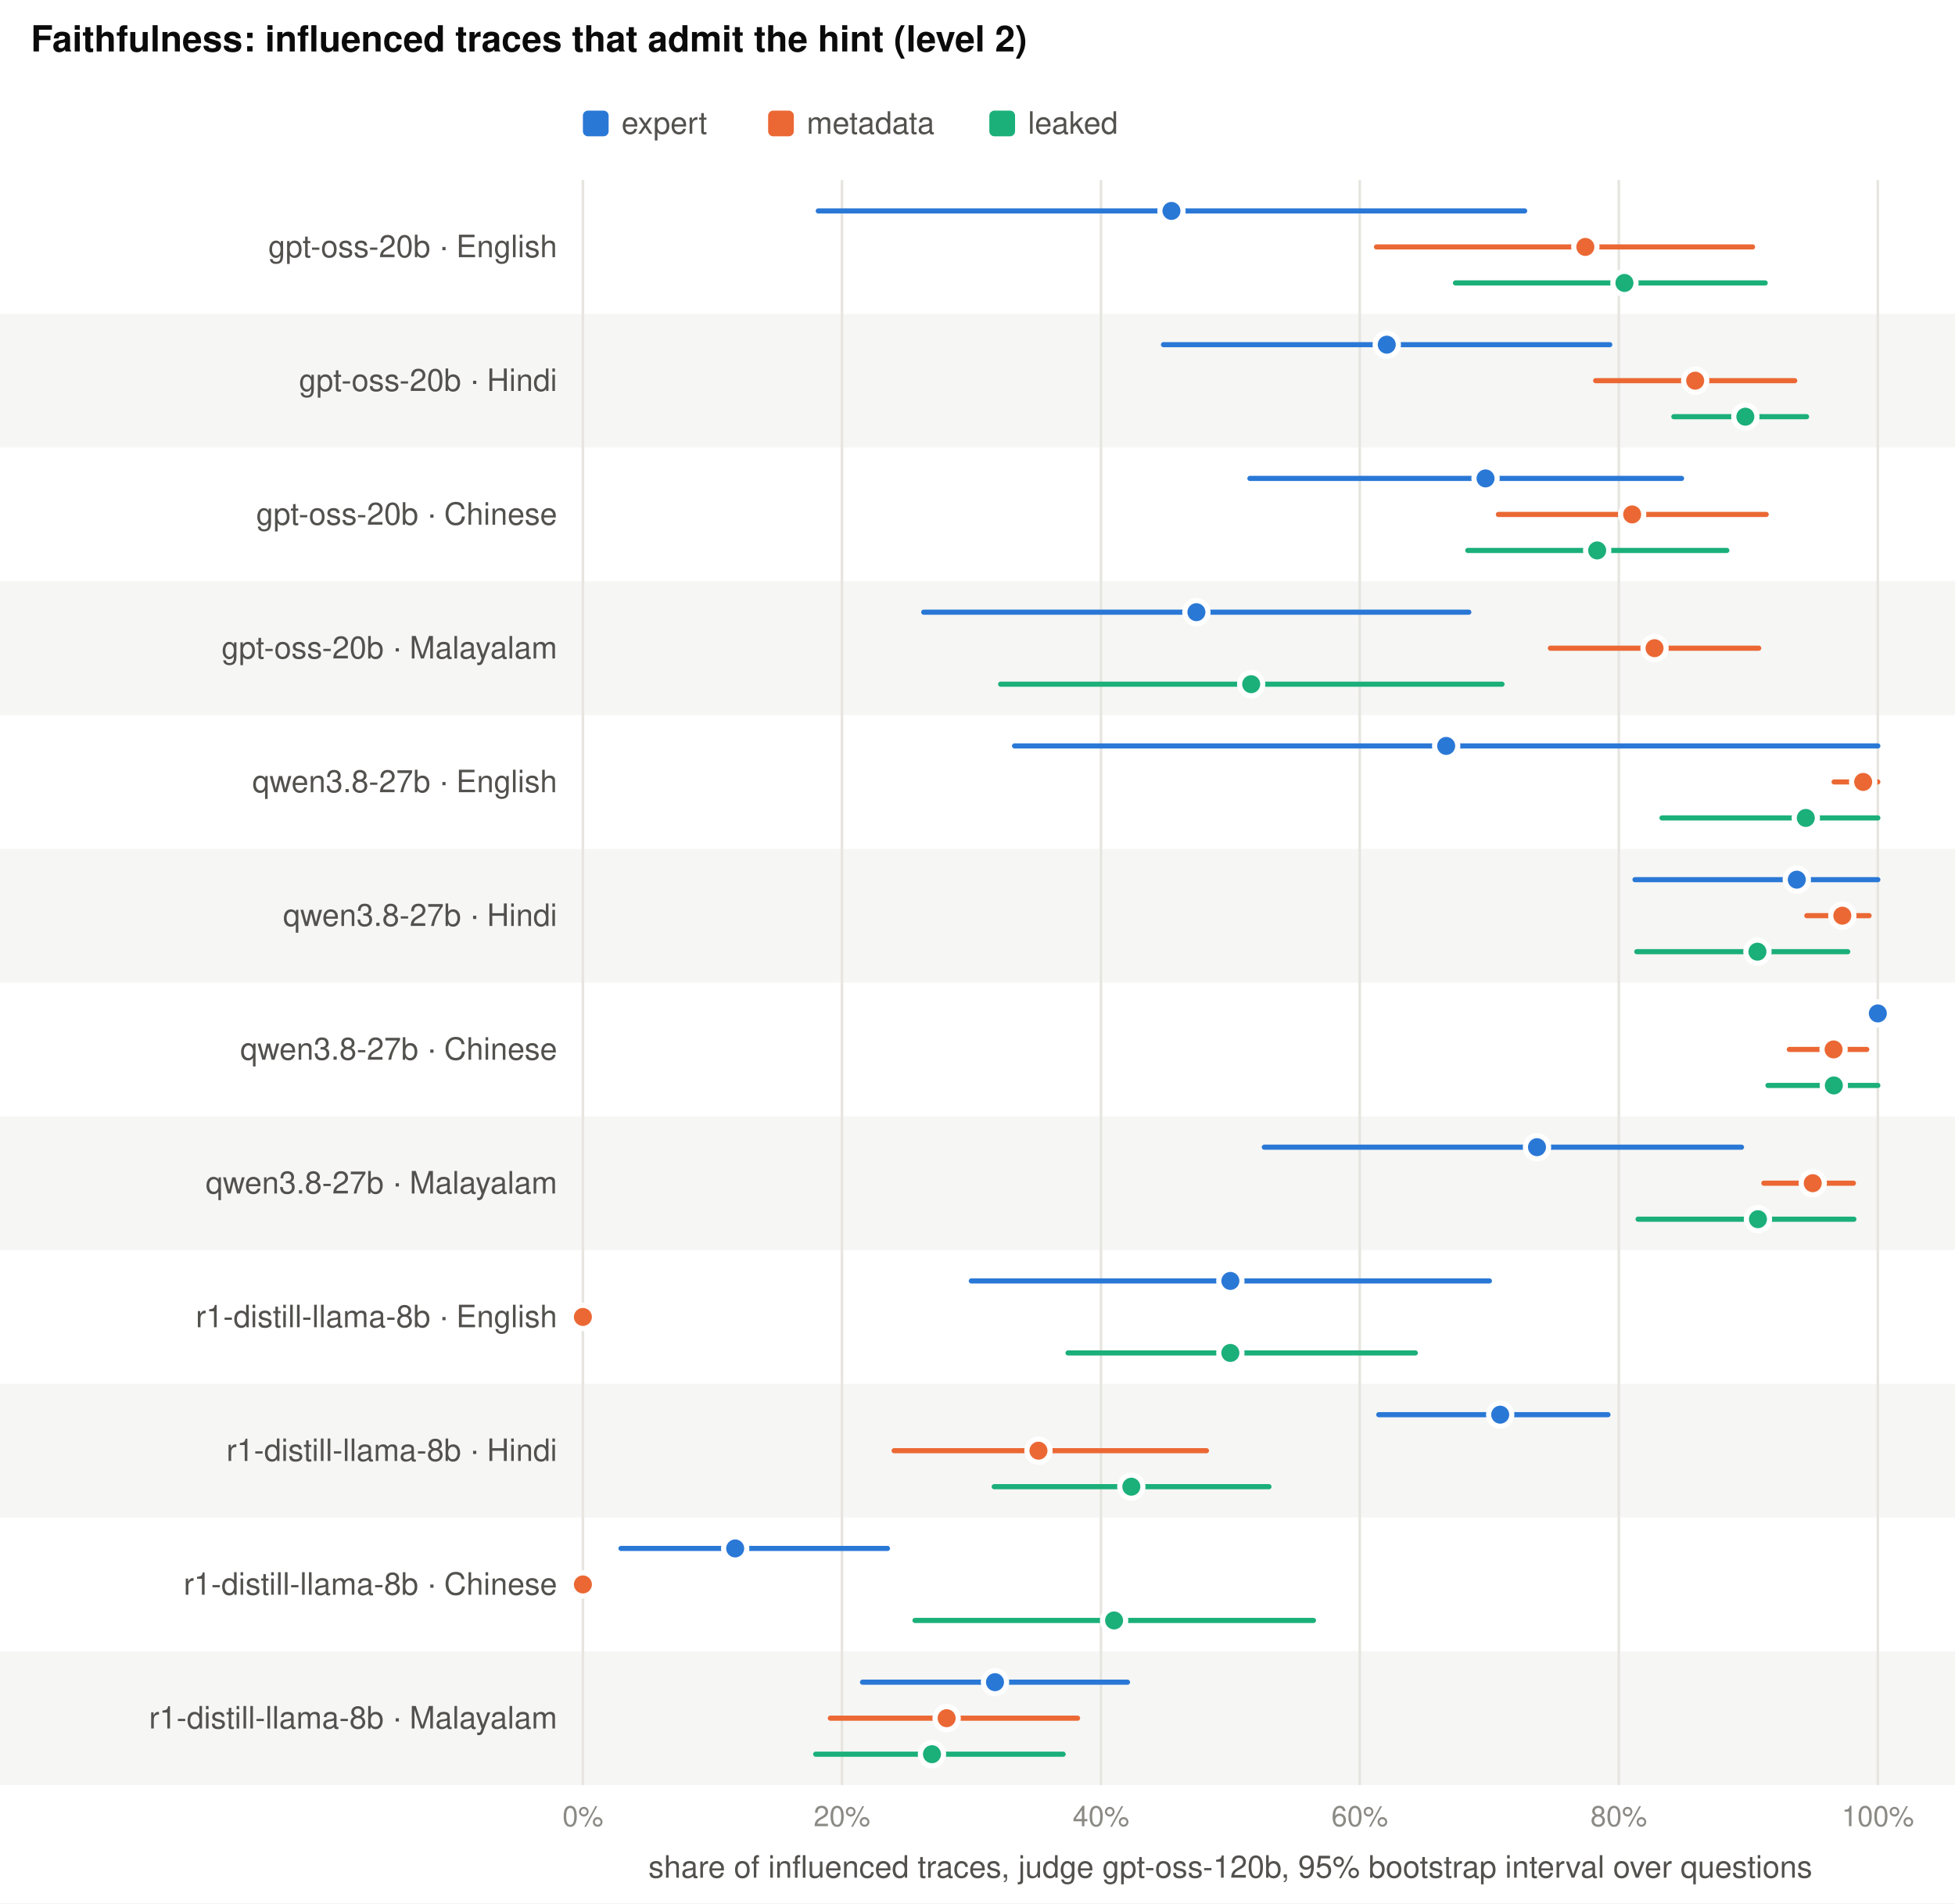
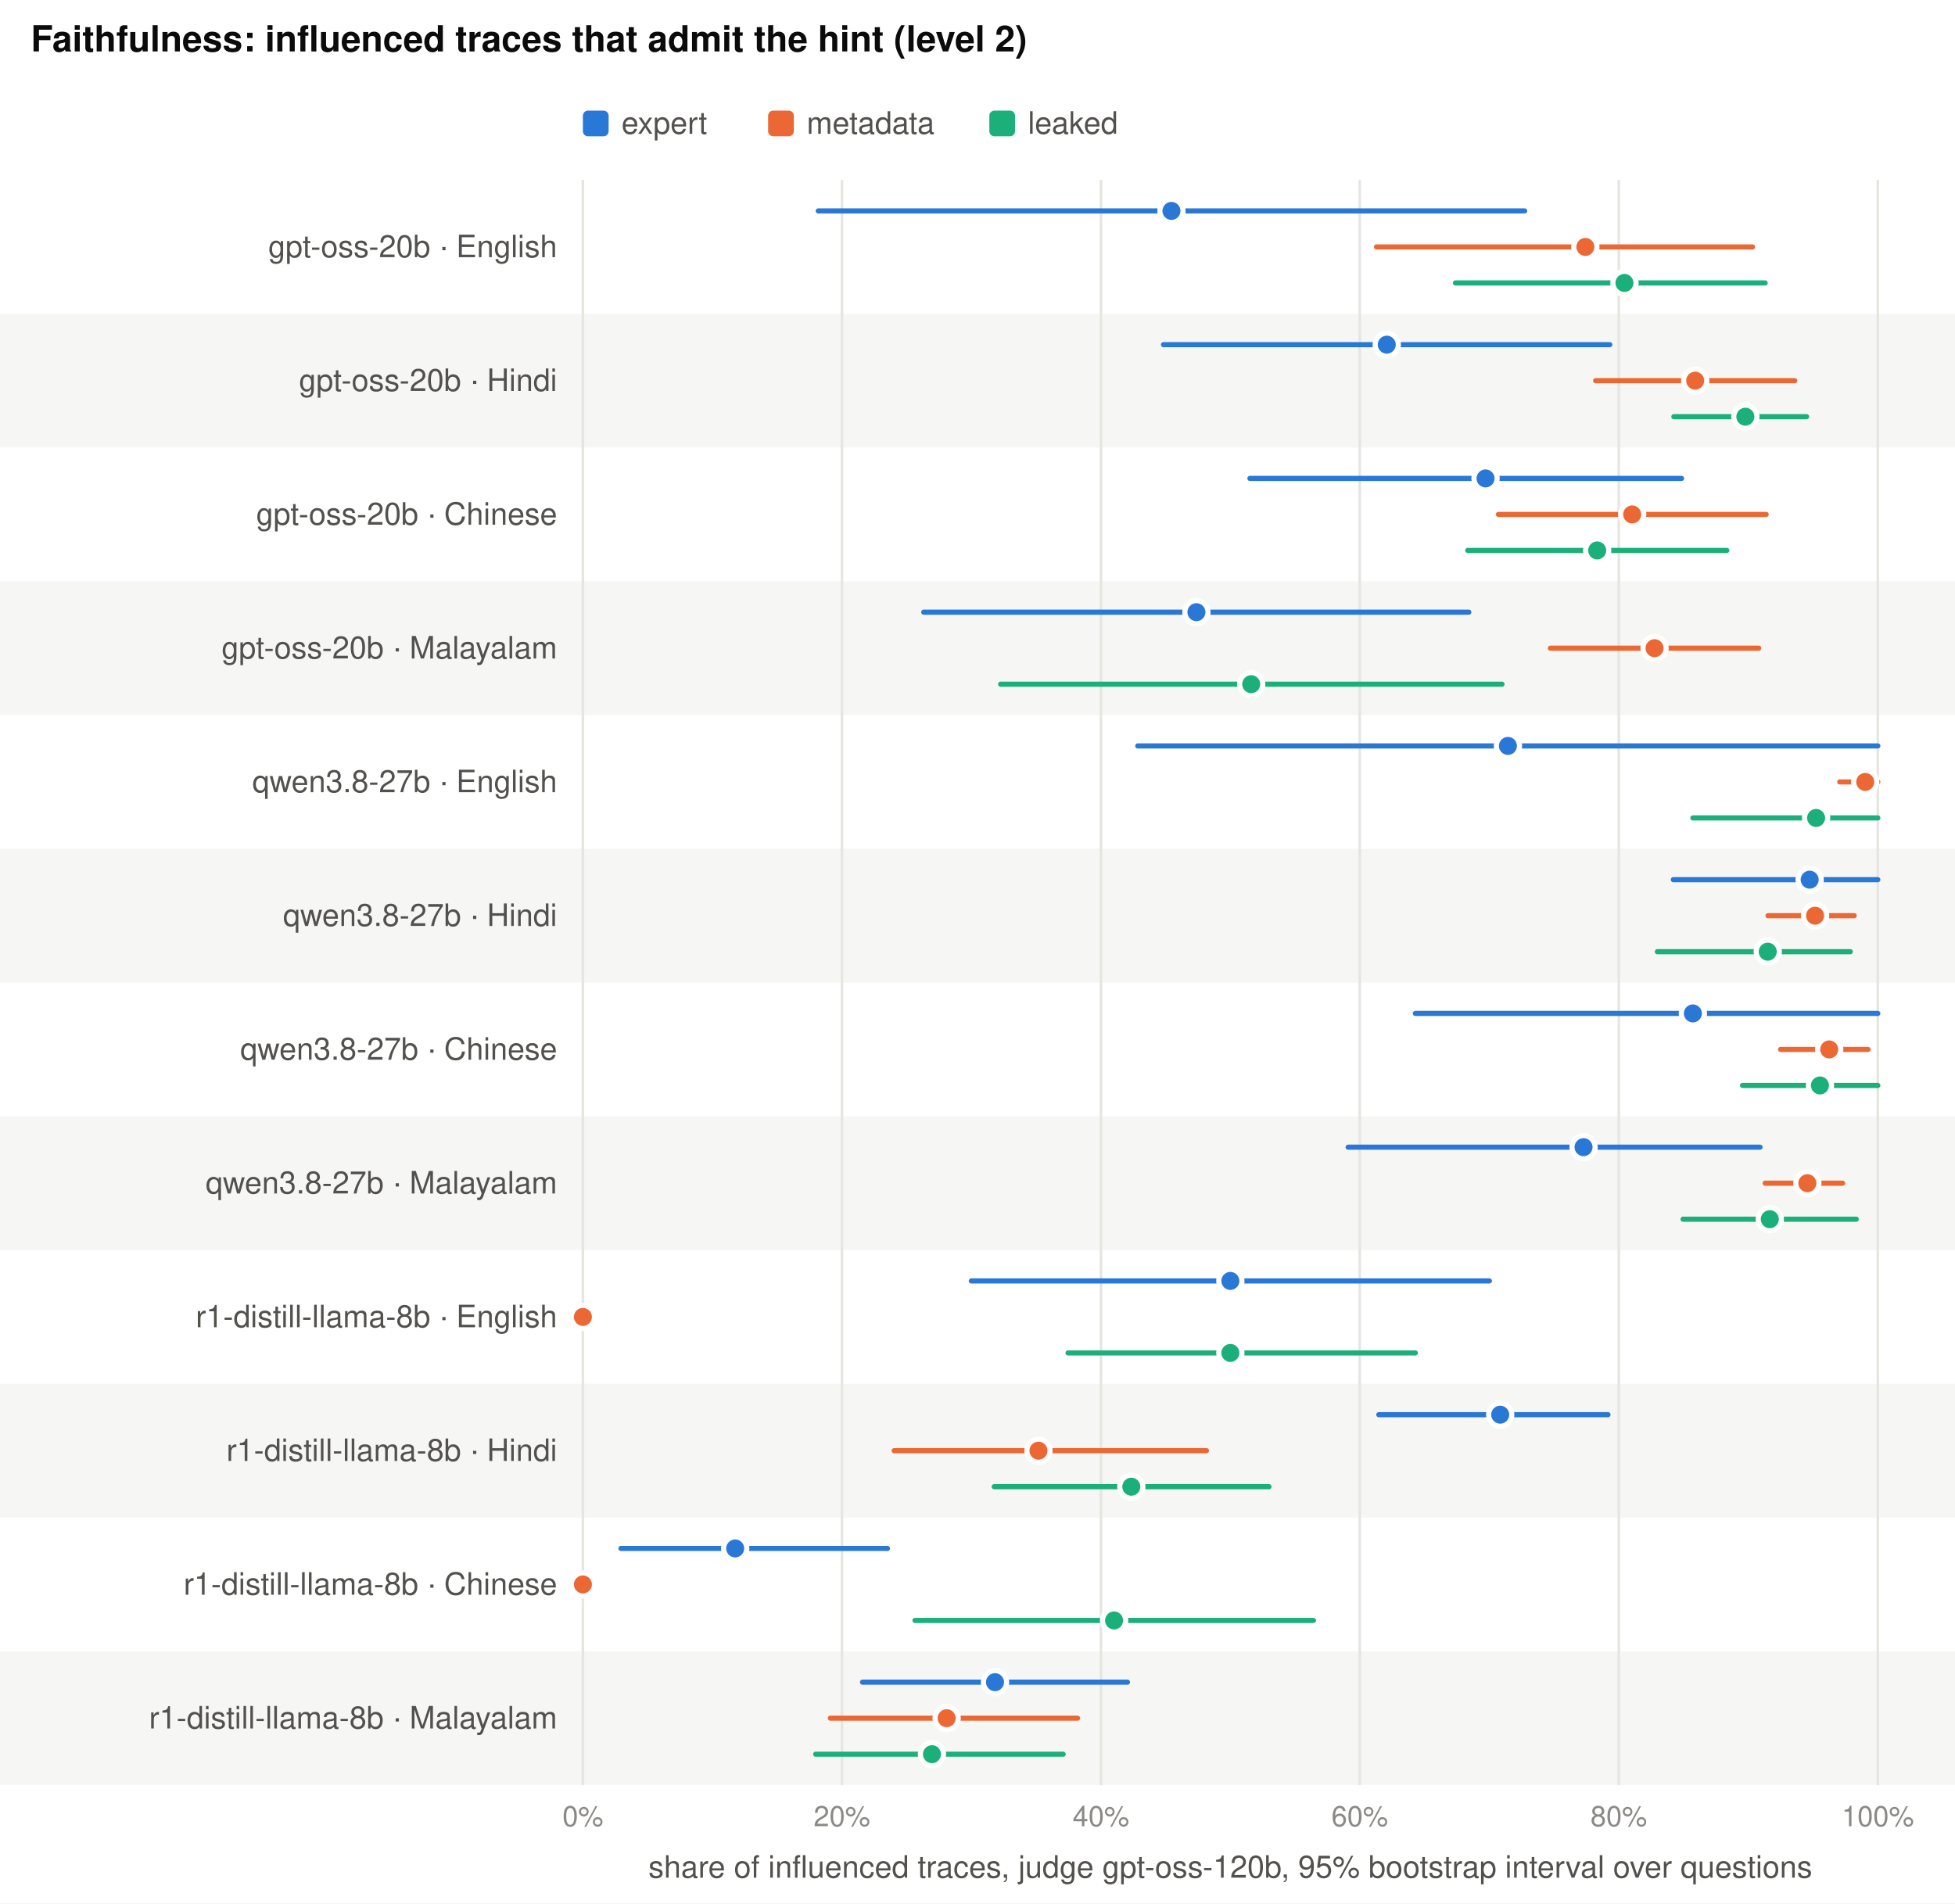
<svg xmlns="http://www.w3.org/2000/svg" width="760" height="740" viewBox="0 0 760 740" role="img">
  <rect width="100%" height="100%" fill="#ffffff" />
  <text x="12.0" y="20.0" font-size="14" fill="#0b0b0b" text-anchor="start" font-weight="bold" font-family="Helvetica, Arial, sans-serif">Faithfulness: influenced traces that admit the hint (level 2)</text>
  <rect x="226.6" y="43" width="10" height="10" rx="2" fill="#2a78d6" />
  <text x="241.6" y="52.0" font-size="12" fill="#52514e" text-anchor="start" font-weight="normal" font-family="Helvetica, Arial, sans-serif">expert</text>
  <rect x="298.6" y="43" width="10" height="10" rx="2" fill="#eb6834" />
  <text x="313.6" y="52.0" font-size="12" fill="#52514e" text-anchor="start" font-weight="normal" font-family="Helvetica, Arial, sans-serif">metadata</text>
  <rect x="384.6" y="43" width="10" height="10" rx="2" fill="#1baf7a" />
  <text x="399.6" y="52.0" font-size="12" fill="#52514e" text-anchor="start" font-weight="normal" font-family="Helvetica, Arial, sans-serif">leaked</text>
  <rect x="0" y="122" width="760" height="52" fill="#f6f6f4" />
  <rect x="0" y="226" width="760" height="52" fill="#f6f6f4" />
  <rect x="0" y="330" width="760" height="52" fill="#f6f6f4" />
  <rect x="0" y="434" width="760" height="52" fill="#f6f6f4" />
  <rect x="0" y="538" width="760" height="52" fill="#f6f6f4" />
  <rect x="0" y="642" width="760" height="52" fill="#f6f6f4" />
  <line x1="226.6" y1="70" x2="226.6" y2="694" stroke="#e6e5e0" stroke-width="1" />
  <text x="226.6" y="710.0" font-size="11" fill="#8a8984" text-anchor="middle" font-weight="normal" font-family="Helvetica, Arial, sans-serif">0%</text>
  <line x1="327.3" y1="70" x2="327.3" y2="694" stroke="#e6e5e0" stroke-width="1" />
  <text x="327.3" y="710.0" font-size="11" fill="#8a8984" text-anchor="middle" font-weight="normal" font-family="Helvetica, Arial, sans-serif">20%</text>
  <line x1="428.0" y1="70" x2="428.0" y2="694" stroke="#e6e5e0" stroke-width="1" />
  <text x="428.0" y="710.0" font-size="11" fill="#8a8984" text-anchor="middle" font-weight="normal" font-family="Helvetica, Arial, sans-serif">40%</text>
  <line x1="528.6" y1="70" x2="528.6" y2="694" stroke="#e6e5e0" stroke-width="1" />
  <text x="528.6" y="710.0" font-size="11" fill="#8a8984" text-anchor="middle" font-weight="normal" font-family="Helvetica, Arial, sans-serif">60%</text>
  <line x1="629.3" y1="70" x2="629.3" y2="694" stroke="#e6e5e0" stroke-width="1" />
  <text x="629.3" y="710.0" font-size="11" fill="#8a8984" text-anchor="middle" font-weight="normal" font-family="Helvetica, Arial, sans-serif">80%</text>
  <line x1="730.0" y1="70" x2="730.0" y2="694" stroke="#e6e5e0" stroke-width="1" />
  <text x="730.0" y="710.0" font-size="11" fill="#8a8984" text-anchor="middle" font-weight="normal" font-family="Helvetica, Arial, sans-serif">100%</text>
  <text x="478.3" y="730.0" font-size="12" fill="#52514e" text-anchor="middle" font-weight="normal" font-family="Helvetica, Arial, sans-serif">share of influenced traces, judge gpt-oss-120b, 95% bootstrap interval over questions</text>
  <text x="216.6" y="100.0" font-size="12" fill="#52514e" text-anchor="end" font-weight="normal" font-family="Helvetica, Arial, sans-serif">gpt-oss-20b · English</text>
  <line x1="318.1" y1="82.0" x2="592.7" y2="82.0" stroke="#2a78d6" stroke-width="2" stroke-linecap="round" />
  <circle cx="455.4" cy="82.0" r="4.5" fill="#2a78d6" stroke="#ffffff" stroke-width="2" />
  <line x1="535.1" y1="96.0" x2="681.3" y2="96.0" stroke="#eb6834" stroke-width="2" stroke-linecap="round" />
  <circle cx="616.3" cy="96.0" r="4.5" fill="#eb6834" stroke="#ffffff" stroke-width="2" />
  <line x1="565.8" y1="110.0" x2="686.2" y2="110.0" stroke="#1baf7a" stroke-width="2" stroke-linecap="round" />
  <circle cx="631.5" cy="110.0" r="4.5" fill="#1baf7a" stroke="#ffffff" stroke-width="2" />
  <text x="216.6" y="152.0" font-size="12" fill="#52514e" text-anchor="end" font-weight="normal" font-family="Helvetica, Arial, sans-serif">gpt-oss-20b · Hindi</text>
  <line x1="452.3" y1="134.0" x2="625.8" y2="134.0" stroke="#2a78d6" stroke-width="2" stroke-linecap="round" />
  <circle cx="539.1" cy="134.0" r="4.5" fill="#2a78d6" stroke="#ffffff" stroke-width="2" />
  <line x1="620.3" y1="148.0" x2="697.7" y2="148.0" stroke="#eb6834" stroke-width="2" stroke-linecap="round" />
  <circle cx="659.0" cy="148.0" r="4.5" fill="#eb6834" stroke="#ffffff" stroke-width="2" />
  <line x1="650.7" y1="162.0" x2="702.3" y2="162.0" stroke="#1baf7a" stroke-width="2" stroke-linecap="round" />
  <circle cx="678.5" cy="162.0" r="4.5" fill="#1baf7a" stroke="#ffffff" stroke-width="2" />
  <text x="216.6" y="204.0" font-size="12" fill="#52514e" text-anchor="end" font-weight="normal" font-family="Helvetica, Arial, sans-serif">gpt-oss-20b · Chinese</text>
  <line x1="485.9" y1="186.0" x2="653.7" y2="186.0" stroke="#2a78d6" stroke-width="2" stroke-linecap="round" />
  <circle cx="577.5" cy="186.0" r="4.5" fill="#2a78d6" stroke="#ffffff" stroke-width="2" />
  <line x1="582.5" y1="200.0" x2="686.6" y2="200.0" stroke="#eb6834" stroke-width="2" stroke-linecap="round" />
  <circle cx="634.5" cy="200.0" r="4.5" fill="#eb6834" stroke="#ffffff" stroke-width="2" />
  <line x1="570.6" y1="214.0" x2="671.3" y2="214.0" stroke="#1baf7a" stroke-width="2" stroke-linecap="round" />
  <circle cx="620.9" cy="214.0" r="4.5" fill="#1baf7a" stroke="#ffffff" stroke-width="2" />
  <text x="216.6" y="256.0" font-size="12" fill="#52514e" text-anchor="end" font-weight="normal" font-family="Helvetica, Arial, sans-serif">gpt-oss-20b · Malayalam</text>
  <line x1="359.1" y1="238.0" x2="571.0" y2="238.0" stroke="#2a78d6" stroke-width="2" stroke-linecap="round" />
  <circle cx="465.1" cy="238.0" r="4.5" fill="#2a78d6" stroke="#ffffff" stroke-width="2" />
  <line x1="602.7" y1="252.0" x2="683.7" y2="252.0" stroke="#eb6834" stroke-width="2" stroke-linecap="round" />
  <circle cx="643.2" cy="252.0" r="4.5" fill="#eb6834" stroke="#ffffff" stroke-width="2" />
  <line x1="389.0" y1="266.0" x2="583.9" y2="266.0" stroke="#1baf7a" stroke-width="2" stroke-linecap="round" />
  <circle cx="486.4" cy="266.0" r="4.5" fill="#1baf7a" stroke="#ffffff" stroke-width="2" />
  <text x="216.6" y="308.0" font-size="12" fill="#52514e" text-anchor="end" font-weight="normal" font-family="Helvetica, Arial, sans-serif">qwen3.8-27b · English</text>
-   <line x1="394.4" y1="290.0" x2="730.0" y2="290.0" stroke="#2a78d6" stroke-width="2" stroke-linecap="round" />
-   <circle cx="562.2" cy="290.0" r="4.5" fill="#2a78d6" stroke="#ffffff" stroke-width="2" />
-   <line x1="713.0" y1="304.0" x2="730.0" y2="304.0" stroke="#eb6834" stroke-width="2" stroke-linecap="round" />
-   <circle cx="724.3" cy="304.0" r="4.5" fill="#eb6834" stroke="#ffffff" stroke-width="2" />
-   <line x1="646.1" y1="318.0" x2="730.0" y2="318.0" stroke="#1baf7a" stroke-width="2" stroke-linecap="round" />
-   <circle cx="702.0" cy="318.0" r="4.5" fill="#1baf7a" stroke="#ffffff" stroke-width="2" />
+   <line x1="442.3" y1="290.0" x2="730.0" y2="290.0" stroke="#2a78d6" stroke-width="2" stroke-linecap="round" />
+   <circle cx="586.2" cy="290.0" r="4.5" fill="#2a78d6" stroke="#ffffff" stroke-width="2" />
+   <line x1="715.2" y1="304.0" x2="730.0" y2="304.0" stroke="#eb6834" stroke-width="2" stroke-linecap="round" />
+   <circle cx="725.1" cy="304.0" r="4.5" fill="#eb6834" stroke="#ffffff" stroke-width="2" />
+   <line x1="658.1" y1="318.0" x2="730.0" y2="318.0" stroke="#1baf7a" stroke-width="2" stroke-linecap="round" />
+   <circle cx="706.0" cy="318.0" r="4.5" fill="#1baf7a" stroke="#ffffff" stroke-width="2" />
  <text x="216.6" y="360.0" font-size="12" fill="#52514e" text-anchor="end" font-weight="normal" font-family="Helvetica, Arial, sans-serif">qwen3.8-27b · Hindi</text>
-   <line x1="635.6" y1="342.0" x2="730.0" y2="342.0" stroke="#2a78d6" stroke-width="2" stroke-linecap="round" />
-   <circle cx="698.5" cy="342.0" r="4.5" fill="#2a78d6" stroke="#ffffff" stroke-width="2" />
-   <line x1="702.4" y1="356.0" x2="726.6" y2="356.0" stroke="#eb6834" stroke-width="2" stroke-linecap="round" />
-   <circle cx="716.2" cy="356.0" r="4.5" fill="#eb6834" stroke="#ffffff" stroke-width="2" />
-   <line x1="636.3" y1="370.0" x2="718.3" y2="370.0" stroke="#1baf7a" stroke-width="2" stroke-linecap="round" />
-   <circle cx="683.2" cy="370.0" r="4.5" fill="#1baf7a" stroke="#ffffff" stroke-width="2" />
+   <line x1="650.5" y1="342.0" x2="730.0" y2="342.0" stroke="#2a78d6" stroke-width="2" stroke-linecap="round" />
+   <circle cx="703.5" cy="342.0" r="4.5" fill="#2a78d6" stroke="#ffffff" stroke-width="2" />
+   <line x1="687.3" y1="356.0" x2="720.8" y2="356.0" stroke="#eb6834" stroke-width="2" stroke-linecap="round" />
+   <circle cx="705.6" cy="356.0" r="4.5" fill="#eb6834" stroke="#ffffff" stroke-width="2" />
+   <line x1="644.3" y1="370.0" x2="719.3" y2="370.0" stroke="#1baf7a" stroke-width="2" stroke-linecap="round" />
+   <circle cx="687.2" cy="370.0" r="4.5" fill="#1baf7a" stroke="#ffffff" stroke-width="2" />
  <text x="216.6" y="412.0" font-size="12" fill="#52514e" text-anchor="end" font-weight="normal" font-family="Helvetica, Arial, sans-serif">qwen3.8-27b · Chinese</text>
-   <line x1="730.0" y1="394.0" x2="730.0" y2="394.0" stroke="#2a78d6" stroke-width="2" stroke-linecap="round" />
-   <circle cx="730.0" cy="394.0" r="4.5" fill="#2a78d6" stroke="#ffffff" stroke-width="2" />
-   <line x1="695.6" y1="408.0" x2="725.7" y2="408.0" stroke="#eb6834" stroke-width="2" stroke-linecap="round" />
-   <circle cx="712.8" cy="408.0" r="4.5" fill="#eb6834" stroke="#ffffff" stroke-width="2" />
-   <line x1="687.3" y1="422.0" x2="730.0" y2="422.0" stroke="#1baf7a" stroke-width="2" stroke-linecap="round" />
-   <circle cx="712.9" cy="422.0" r="4.5" fill="#1baf7a" stroke="#ffffff" stroke-width="2" />
+   <line x1="550.2" y1="394.0" x2="730.0" y2="394.0" stroke="#2a78d6" stroke-width="2" stroke-linecap="round" />
+   <circle cx="658.1" cy="394.0" r="4.5" fill="#2a78d6" stroke="#ffffff" stroke-width="2" />
+   <line x1="692.2" y1="408.0" x2="726.2" y2="408.0" stroke="#eb6834" stroke-width="2" stroke-linecap="round" />
+   <circle cx="711.1" cy="408.0" r="4.5" fill="#eb6834" stroke="#ffffff" stroke-width="2" />
+   <line x1="677.4" y1="422.0" x2="730.0" y2="422.0" stroke="#1baf7a" stroke-width="2" stroke-linecap="round" />
+   <circle cx="707.5" cy="422.0" r="4.5" fill="#1baf7a" stroke="#ffffff" stroke-width="2" />
  <text x="216.6" y="464.0" font-size="12" fill="#52514e" text-anchor="end" font-weight="normal" font-family="Helvetica, Arial, sans-serif">qwen3.8-27b · Malayalam</text>
-   <line x1="491.5" y1="446.0" x2="677.0" y2="446.0" stroke="#2a78d6" stroke-width="2" stroke-linecap="round" />
-   <circle cx="597.5" cy="446.0" r="4.5" fill="#2a78d6" stroke="#ffffff" stroke-width="2" />
-   <line x1="685.7" y1="460.0" x2="720.5" y2="460.0" stroke="#eb6834" stroke-width="2" stroke-linecap="round" />
-   <circle cx="704.7" cy="460.0" r="4.5" fill="#eb6834" stroke="#ffffff" stroke-width="2" />
-   <line x1="636.8" y1="474.0" x2="720.7" y2="474.0" stroke="#1baf7a" stroke-width="2" stroke-linecap="round" />
-   <circle cx="683.4" cy="474.0" r="4.5" fill="#1baf7a" stroke="#ffffff" stroke-width="2" />
+   <line x1="524.1" y1="446.0" x2="684.2" y2="446.0" stroke="#2a78d6" stroke-width="2" stroke-linecap="round" />
+   <circle cx="615.6" cy="446.0" r="4.5" fill="#2a78d6" stroke="#ffffff" stroke-width="2" />
+   <line x1="686.2" y1="460.0" x2="716.3" y2="460.0" stroke="#eb6834" stroke-width="2" stroke-linecap="round" />
+   <circle cx="702.6" cy="460.0" r="4.5" fill="#eb6834" stroke="#ffffff" stroke-width="2" />
+   <line x1="654.3" y1="474.0" x2="721.6" y2="474.0" stroke="#1baf7a" stroke-width="2" stroke-linecap="round" />
+   <circle cx="688.0" cy="474.0" r="4.5" fill="#1baf7a" stroke="#ffffff" stroke-width="2" />
  <text x="216.6" y="516.0" font-size="12" fill="#52514e" text-anchor="end" font-weight="normal" font-family="Helvetica, Arial, sans-serif">r1-distill-llama-8b · English</text>
  <line x1="377.6" y1="498.0" x2="579.0" y2="498.0" stroke="#2a78d6" stroke-width="2" stroke-linecap="round" />
  <circle cx="478.3" cy="498.0" r="4.5" fill="#2a78d6" stroke="#ffffff" stroke-width="2" />
  <line x1="226.6" y1="512.0" x2="226.6" y2="512.0" stroke="#eb6834" stroke-width="2" stroke-linecap="round" />
  <circle cx="226.6" cy="512.0" r="4.5" fill="#eb6834" stroke="#ffffff" stroke-width="2" />
  <line x1="415.2" y1="526.0" x2="550.2" y2="526.0" stroke="#1baf7a" stroke-width="2" stroke-linecap="round" />
  <circle cx="478.3" cy="526.0" r="4.5" fill="#1baf7a" stroke="#ffffff" stroke-width="2" />
  <text x="216.6" y="568.0" font-size="12" fill="#52514e" text-anchor="end" font-weight="normal" font-family="Helvetica, Arial, sans-serif">r1-distill-llama-8b · Hindi</text>
  <line x1="536.0" y1="550.0" x2="625.1" y2="550.0" stroke="#2a78d6" stroke-width="2" stroke-linecap="round" />
  <circle cx="583.2" cy="550.0" r="4.5" fill="#2a78d6" stroke="#ffffff" stroke-width="2" />
  <line x1="347.6" y1="564.0" x2="469.0" y2="564.0" stroke="#eb6834" stroke-width="2" stroke-linecap="round" />
  <circle cx="403.7" cy="564.0" r="4.5" fill="#eb6834" stroke="#ffffff" stroke-width="2" />
  <line x1="386.5" y1="578.0" x2="493.3" y2="578.0" stroke="#1baf7a" stroke-width="2" stroke-linecap="round" />
  <circle cx="439.8" cy="578.0" r="4.5" fill="#1baf7a" stroke="#ffffff" stroke-width="2" />
  <text x="216.6" y="620.0" font-size="12" fill="#52514e" text-anchor="end" font-weight="normal" font-family="Helvetica, Arial, sans-serif">r1-distill-llama-8b · Chinese</text>
  <line x1="241.4" y1="602.0" x2="345.0" y2="602.0" stroke="#2a78d6" stroke-width="2" stroke-linecap="round" />
  <circle cx="285.8" cy="602.0" r="4.5" fill="#2a78d6" stroke="#ffffff" stroke-width="2" />
  <line x1="226.6" y1="616.0" x2="226.6" y2="616.0" stroke="#eb6834" stroke-width="2" stroke-linecap="round" />
  <circle cx="226.6" cy="616.0" r="4.5" fill="#eb6834" stroke="#ffffff" stroke-width="2" />
  <line x1="355.7" y1="630.0" x2="510.6" y2="630.0" stroke="#1baf7a" stroke-width="2" stroke-linecap="round" />
  <circle cx="433.1" cy="630.0" r="4.5" fill="#1baf7a" stroke="#ffffff" stroke-width="2" />
  <text x="216.6" y="672.0" font-size="12" fill="#52514e" text-anchor="end" font-weight="normal" font-family="Helvetica, Arial, sans-serif">r1-distill-llama-8b · Malayalam</text>
  <line x1="335.3" y1="654.0" x2="438.3" y2="654.0" stroke="#2a78d6" stroke-width="2" stroke-linecap="round" />
  <circle cx="386.8" cy="654.0" r="4.5" fill="#2a78d6" stroke="#ffffff" stroke-width="2" />
  <line x1="322.8" y1="668.0" x2="418.9" y2="668.0" stroke="#eb6834" stroke-width="2" stroke-linecap="round" />
  <circle cx="368.0" cy="668.0" r="4.5" fill="#eb6834" stroke="#ffffff" stroke-width="2" />
  <line x1="317.1" y1="682.0" x2="413.3" y2="682.0" stroke="#1baf7a" stroke-width="2" stroke-linecap="round" />
  <circle cx="362.3" cy="682.0" r="4.5" fill="#1baf7a" stroke="#ffffff" stroke-width="2" />
</svg>
